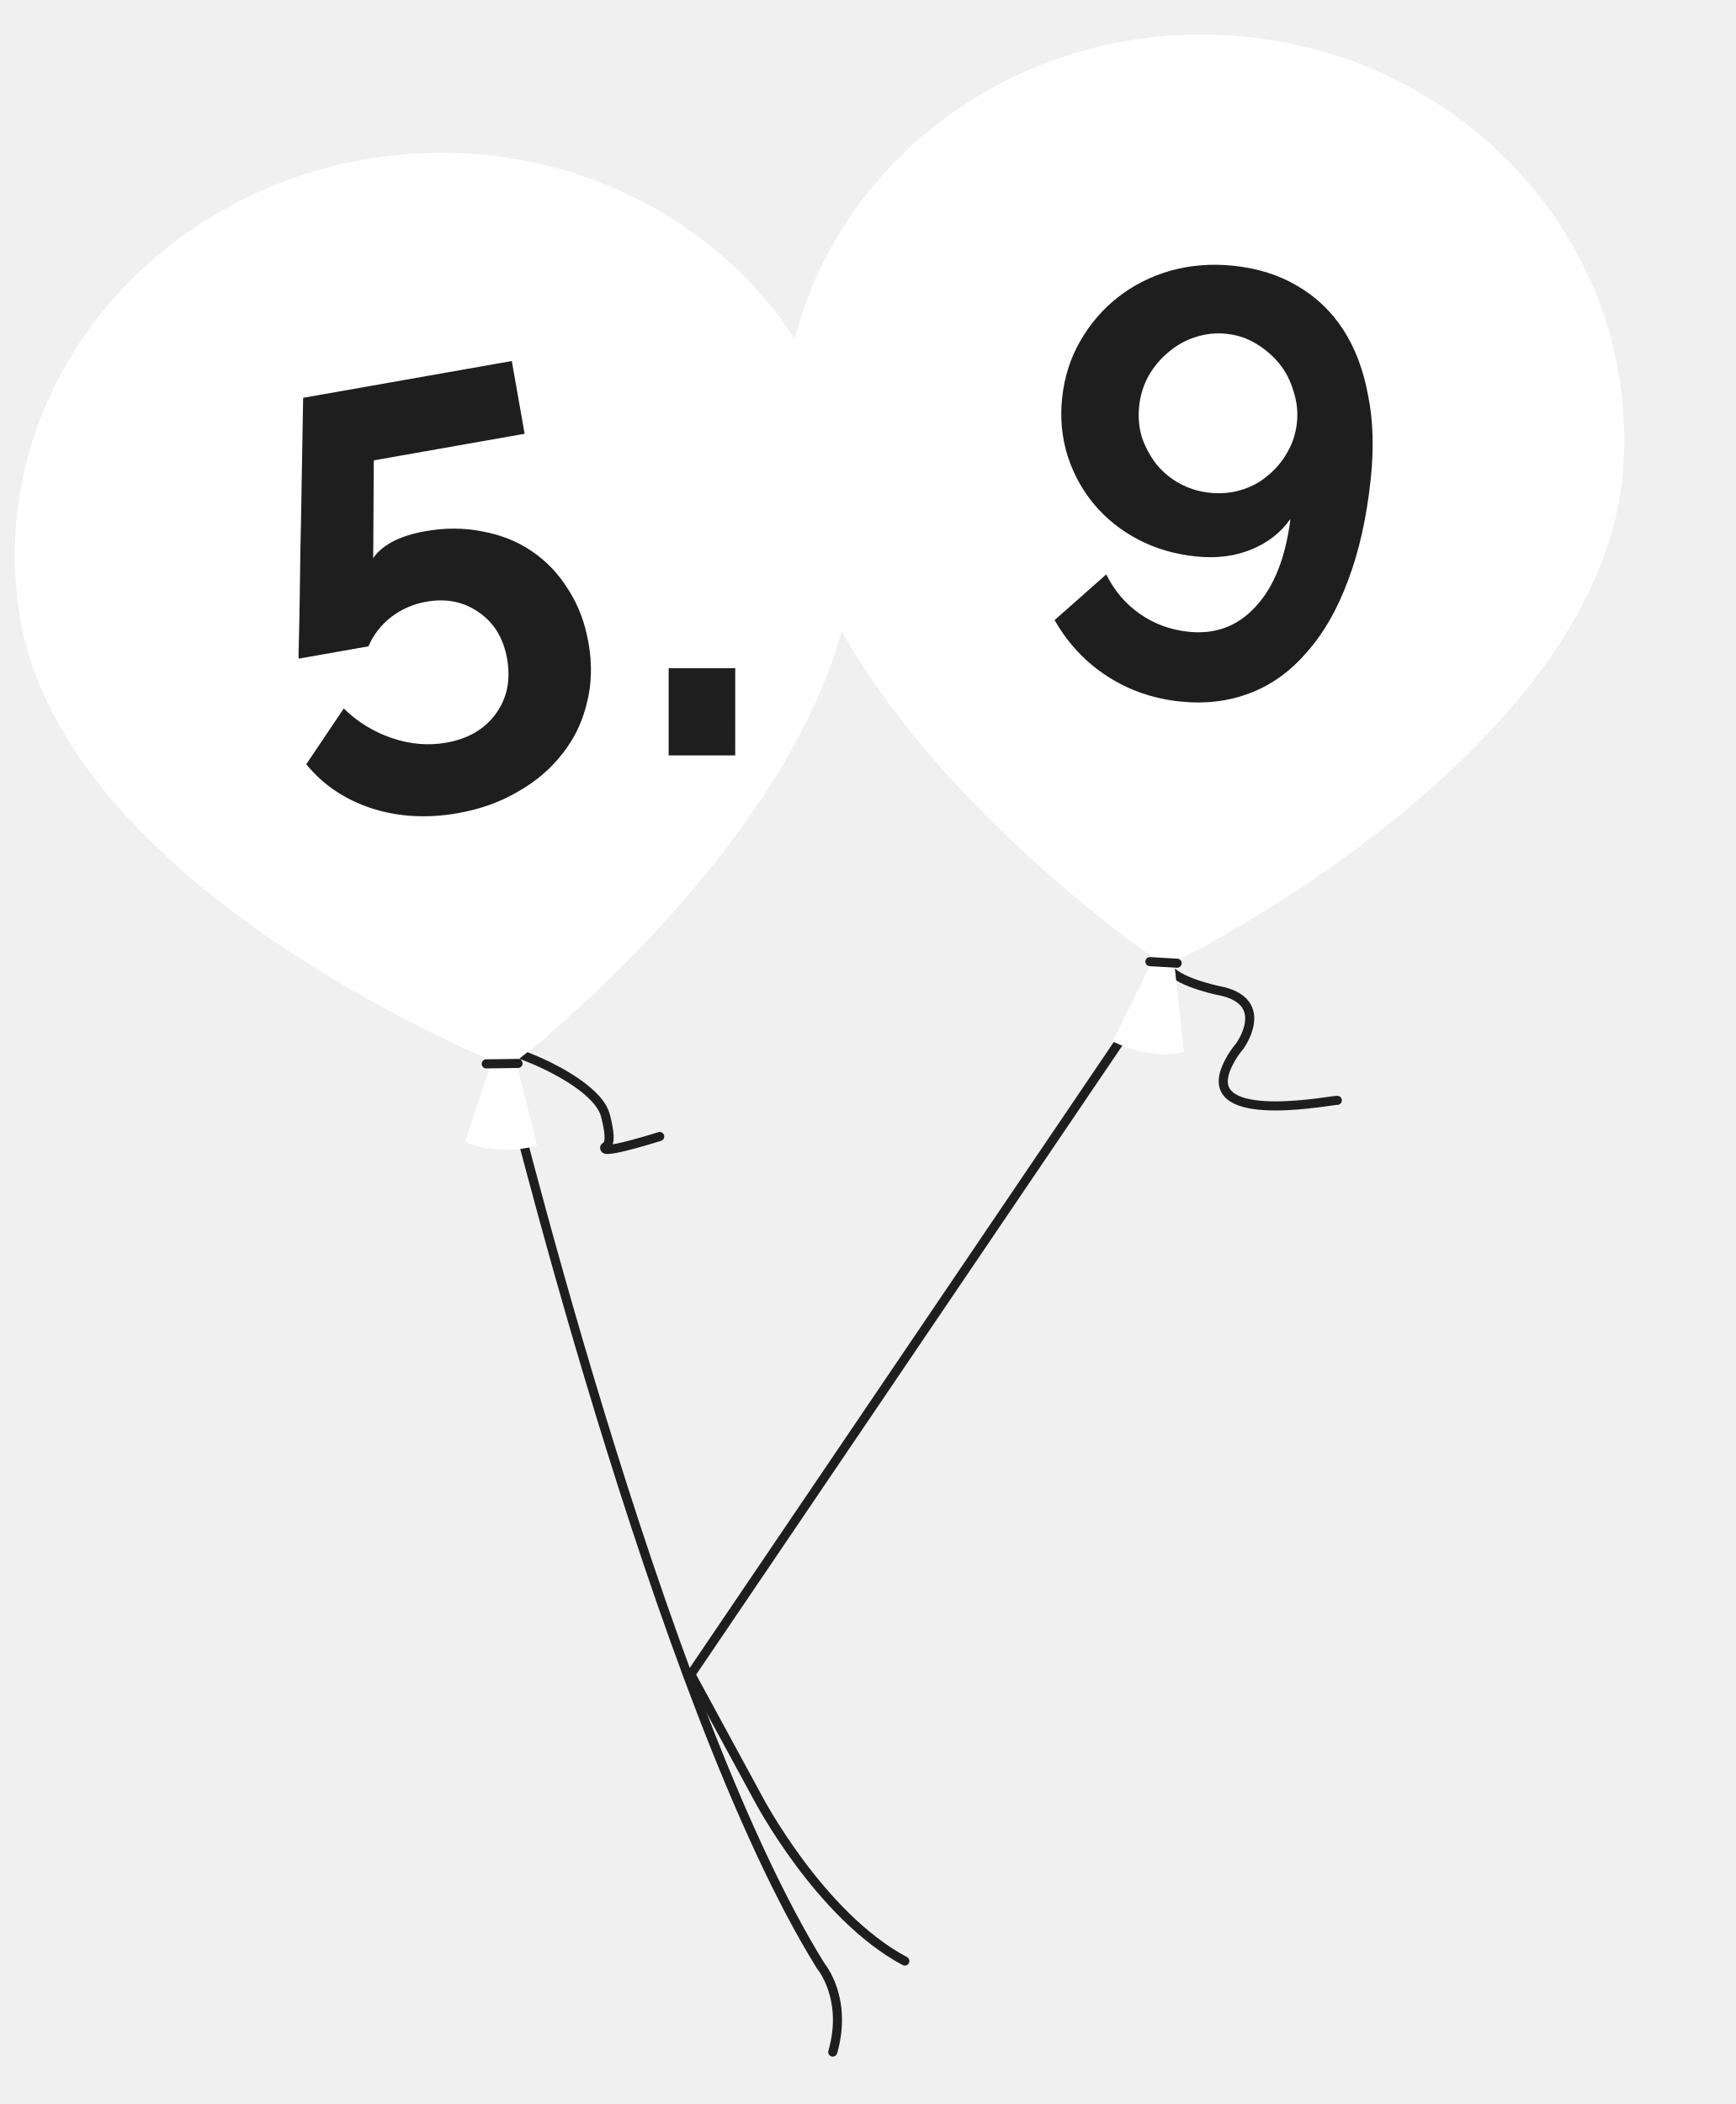
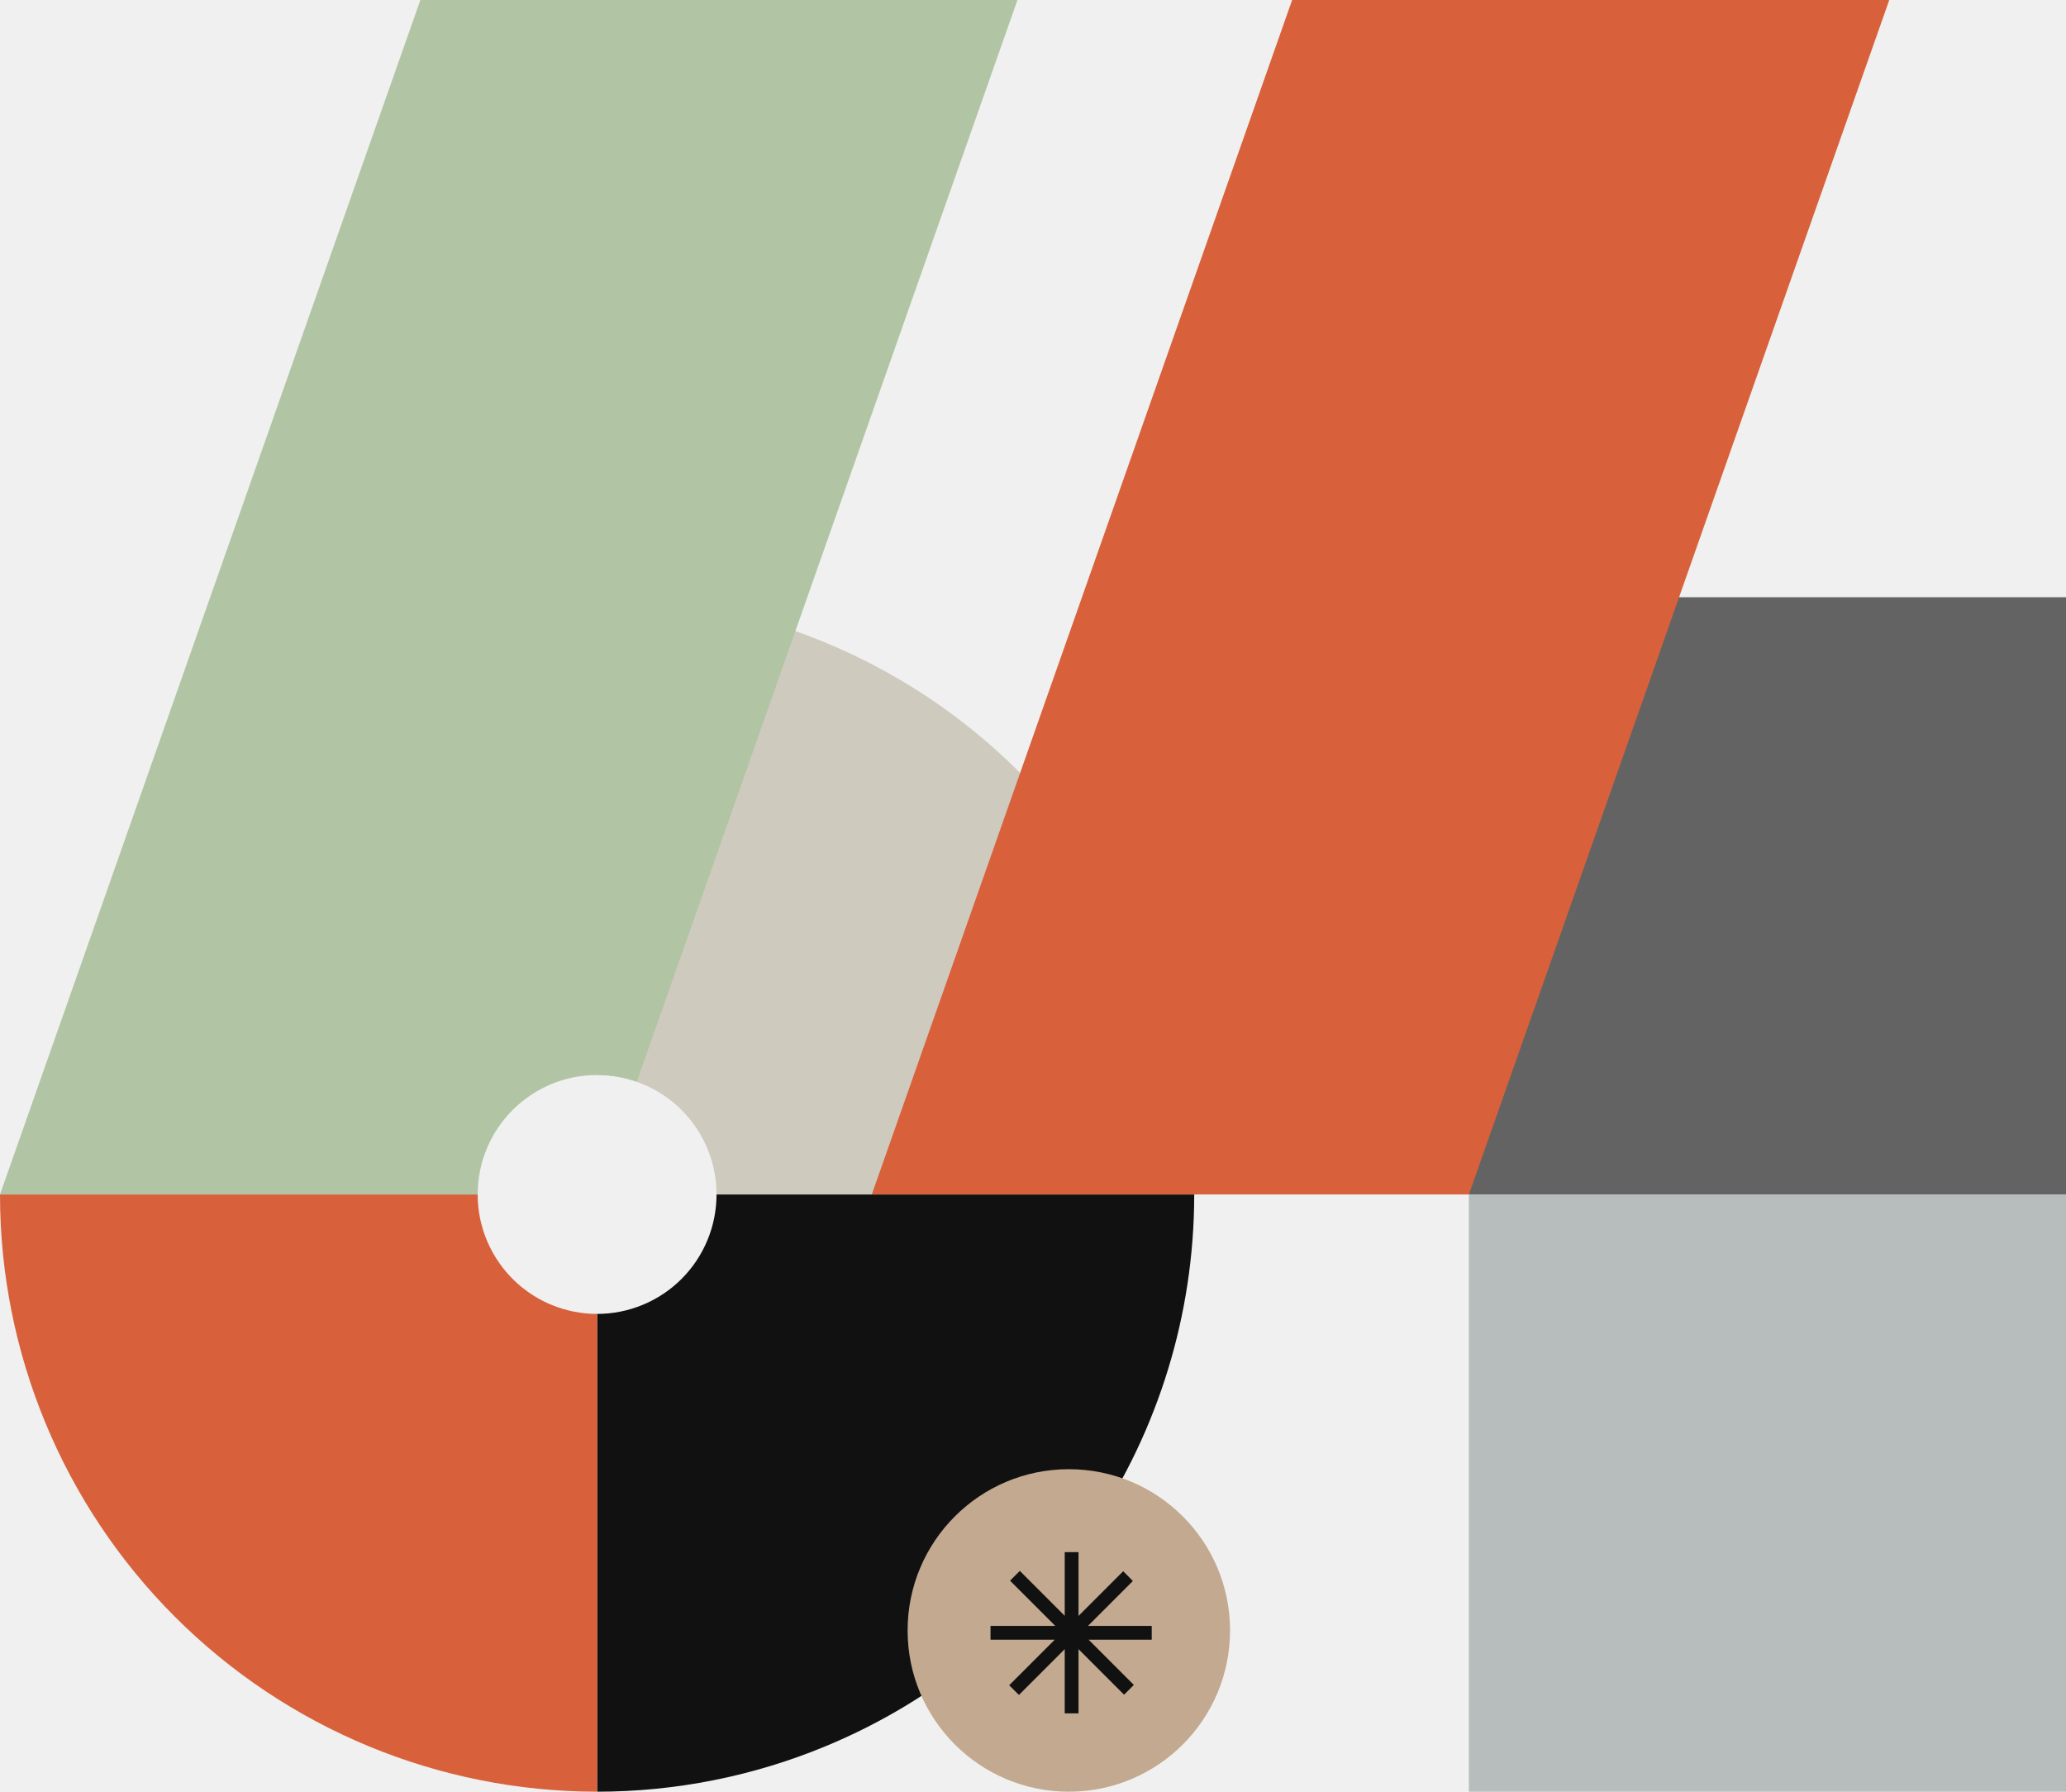
- <svg xmlns="http://www.w3.org/2000/svg" width="382" height="463" fill="none">
-   <path d="M145.188 250.097s-11.586 3.662-12.064 2.677c-.479-.984 2.23.774.114-7.334-2.115-8.109-23.919-16.143-23.249-14.087.671 2.056 34.626 143.402 70.698 201.355 0 0 5.969 7.07 2.591 18.86" stroke="#1E1E1E" stroke-width="2" stroke-linecap="round" stroke-linejoin="round" />
-   <path d="m110.327 223.338-1.905 4.617 2.719 1.126 2.301-1.824-3.115-3.919Zm0 0c3.115 3.919 3.116 3.918 3.118 3.917l.004-.004.014-.011.048-.039.177-.141a170.005 170.005 0 0 0 3.095-2.574 264.56 264.56 0 0 0 8.557-7.621c7.025-6.524 16.33-15.809 25.411-26.837 9.065-11.01 18.012-23.883 24.212-37.585 6.193-13.687 9.783-28.509 7.692-43.253-6.465-45.589-50.772-76.288-98.397-69.665C36.634 46.15 2.58 87.748 9.045 133.337c2.091 14.744 9.665 28.013 19.426 39.481 9.772 11.481 21.953 21.415 33.73 29.526 11.796 8.124 23.324 14.512 31.892 18.867a267.38 267.38 0 0 0 10.346 4.992c1.249.568 2.233 1.001 2.91 1.295l.782.335.208.088.058.024.016.006.005.003c.002 0 .004.001 1.909-4.616Z" fill="#fff" stroke="#fff" stroke-width="10" />
-   <path d="m109.98 228.201-7.578 22.991s6.168 3.421 15.804.934l-5.973-23.823-2.253-.102Z" fill="#fff" />
-   <rect x="106" y="233.128" width="9" height="2" rx="1" transform="rotate(-.815 106 233.128)" fill="#1E1E1E" />
-   <path d="M294.325 242.139c-1.065-.105-27.318 5.204-24.956-5.487 0 0 .495-2.865 3.506-6.483 0 0 6.764-9.294-3.601-11.954 0 0-9.446-1.754-12.025-5.016L152.045 368.455l14.787 27.241s13.521 25.847 32.305 35.85" stroke="#1E1E1E" stroke-width="2" stroke-linecap="round" stroke-linejoin="round" />
-   <path d="m257.447 200.963-2.862 4.104 2.451 1.706 2.666-1.351-2.255-4.459Zm0 0a739.01 739.01 0 0 0 2.258 4.457l.005-.002.017-.008.055-.029c.047-.024.115-.058.202-.104.175-.09.429-.222.757-.395a181.86 181.86 0 0 0 2.814-1.52 265.502 265.502 0 0 0 9.978-5.798c8.248-5.025 19.308-12.321 30.515-21.397 11.189-9.061 22.651-19.996 31.601-32.323 8.942-12.315 15.565-26.283 16.63-41.339 3.292-46.559-33.479-86.347-81.53-89.68-48.052-3.331-90.063 30.995-93.354 77.553-1.065 15.056 3.528 29.802 10.649 43.23 7.129 13.443 16.94 25.853 26.745 36.37 9.821 10.533 19.746 19.285 27.206 25.399a264.686 264.686 0 0 0 9.065 7.119 171.026 171.026 0 0 0 3.452 2.52l.051.036.015.01.004.003c.002.001.003.002 2.865-4.102Z" fill="#fff" stroke="#fff" stroke-width="10" />
-   <path d="m257.965 207.459 2.594 24.048s-6.751 2.078-15.656-2.336l10.837-22.076 2.225.364Z" fill="#fff" />
-   <rect x="252.136" y="210.563" width="8" height="2" rx="1" transform="rotate(3.25 252.136 210.563)" fill="#1E1E1E" />
-   <path d="M93.67 116.884c4.373-.77 8.572-.744 12.595.08 4.008.737 7.599 2.179 10.773 4.325 3.174 2.146 5.828 4.925 7.963 8.337 2.222 3.396 3.726 7.325 4.512 11.786.833 4.724.713 9.164-.358 13.321-.984 4.142-2.767 7.838-5.351 11.089-2.568 3.339-5.821 6.122-9.757 8.349-3.921 2.314-8.331 3.903-13.23 4.766-6.823 1.203-13.2.839-19.132-1.092-5.845-1.946-10.606-5.166-14.284-9.659l8.254-12.277a27.758 27.758 0 0 0 10.618 6.517c4.028 1.364 8.01 1.699 11.947 1.006 4.723-.833 8.326-2.911 10.806-6.234 2.553-3.426 3.413-7.501 2.581-12.224-.802-4.549-2.892-7.968-6.272-10.259-3.293-2.306-7.126-3.073-11.5-2.302a17.716 17.716 0 0 0-7.787 3.401c-2.219 1.744-3.87 3.884-4.957 6.421L65.74 144.94c-.046-.262-.041-1.255.016-2.979l.156-6.792c.047-2.804.091-5.878.133-9.223.027-3.431.09-6.915.188-10.45.156-8.324.318-17.642.485-27.953l45.923-8.094 2.821 16.008-33.196 5.85-.128 21.533c.849-1.322 2.218-2.511 4.106-3.565 1.976-1.07 4.451-1.867 7.425-2.391ZM147.158 166.232l.002-19.186 14.655.002-.002 19.185-14.655-.001ZM233.754 87.603c.484-4.593 1.818-8.784 4.002-12.573 2.185-3.79 4.933-6.984 8.243-9.582 3.407-2.679 7.275-4.638 11.603-5.88 4.417-1.232 9.054-1.593 13.913-1.082 5.3.558 9.967 2.031 14.003 4.42 4.124 2.4 7.492 5.611 10.105 9.637 2.613 4.026 4.431 8.817 5.455 14.373 1.12 5.476 1.323 11.615.608 18.417-.902 8.568-2.584 16.072-5.048 22.511-2.366 6.36-5.371 11.581-9.016 15.663-3.565 4.18-7.721 7.181-12.468 9.004-4.747 1.823-9.902 2.442-15.467 1.856-5.919-.622-11.261-2.479-16.026-5.571-4.766-3.091-8.62-7.203-11.563-12.335l11.373-10.057c1.767 3.58 4.231 6.474 7.393 8.682 3.161 2.208 6.73 3.521 10.705 3.939 5.918.623 10.846-1.226 14.783-5.545 4.026-4.31 6.578-10.74 7.656-19.289-2.101 2.994-4.972 5.237-8.612 6.73-3.64 1.492-7.713 2.002-12.218 1.528-4.681-.493-8.926-1.743-12.734-3.751-3.807-2.008-7.02-4.579-9.638-7.713-2.617-3.133-4.566-6.687-5.844-10.662-1.27-4.063-1.672-8.303-1.208-12.72ZM269.94 73.46a16.117 16.117 0 0 0-6.911.746c-2.125.67-4.07 1.76-5.837 3.271-1.757 1.423-3.238 3.187-4.442 5.293-1.106 2.028-1.785 4.234-2.036 6.619-.251 2.385-.046 4.683.614 6.896a21.262 21.262 0 0 0 3.139 5.823 17.186 17.186 0 0 0 5.175 4.296c2.027 1.106 4.233 1.785 6.618 2.035 2.385.251 4.684.047 6.897-.614 2.213-.66 4.153-1.706 5.822-3.138a17.575 17.575 0 0 0 4.282-5.042c1.195-2.018 1.917-4.22 2.168-6.605a16.124 16.124 0 0 0-.746-6.91c-.651-2.302-1.688-4.33-3.111-6.088-1.423-1.757-3.143-3.233-5.161-4.428-1.929-1.185-4.086-1.903-6.471-2.154Z" fill="#1E1E1E" />
+ <svg xmlns="http://www.w3.org/2000/svg" width="346" height="300" fill="none" viewBox="0 0 346 300">
+   <path fill="#111" d="M200 200a100.006 100.006 0 0 1-61.732 92.388A100.006 100.006 0 0 1 100 300v-80a20.006 20.006 0 0 0 14.142-5.858A20.006 20.006 0 0 0 120 200h80Z" />
+   <path fill="#CFCABE" d="M100 100a100.006 100.006 0 0 1 92.388 61.732A100.006 100.006 0 0 1 200 200h-80a20.006 20.006 0 0 0-5.858-14.142A20.006 20.006 0 0 0 100 180v-80Z" />
+   <path fill="#D8613C" d="M100 300a100.01 100.01 0 0 1-70.71-29.289A100 100 0 0 1 0 200h80a20.005 20.005 0 0 0 12.346 18.478A20.002 20.002 0 0 0 100 220v80Z" />
+   <path fill="#B1C5A4" fill-rule="evenodd" d="M170.4 0h-100L0 200h80c0-11.046 8.954-20 20-20 2.329 0 4.564.398 6.642 1.129L170.4 0Z" clip-rule="evenodd" />
+   <path fill="#636363" d="M246 100h100v100H246z" />
+   <path fill="#B6BDBC" d="M246 200h100v100H246z" />
+   <path fill="#D8613C" d="M216.4 0h100L246 200H146L216.4 0Z" />
+   <circle cx="179" cy="273" r="27" fill="#C2A990" />
+   <path fill="#111" d="M180.621 259.886v10.683l7.486-7.485 1.617 1.635-7.522 7.522h10.684v2.308h-10.575l7.577 7.576-1.636 1.636-7.631-7.632v10.757h-2.307v-10.757l-7.668 7.668-1.635-1.617 7.631-7.631h-10.756v-2.308h10.847l-7.577-7.577 1.636-1.635 7.522 7.522v-10.665h2.307Z" />
</svg>
